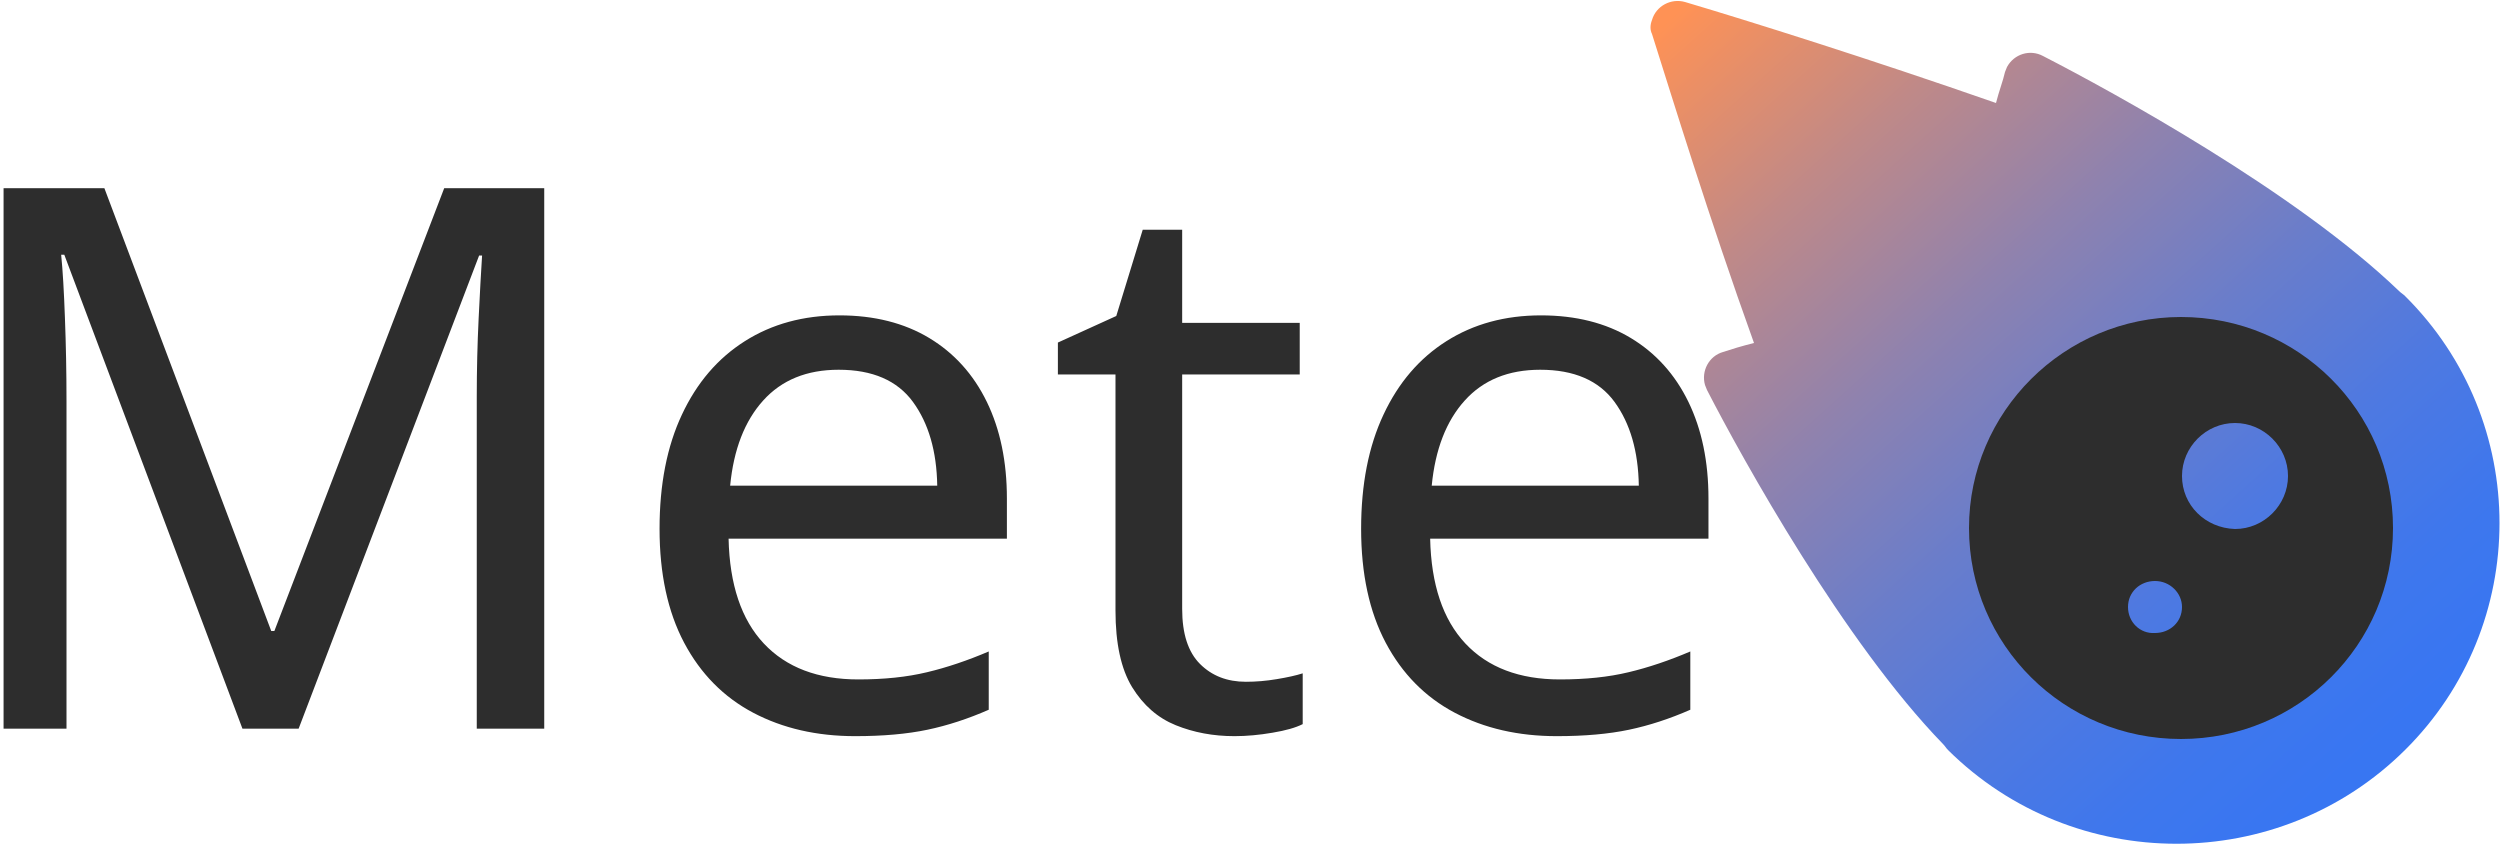
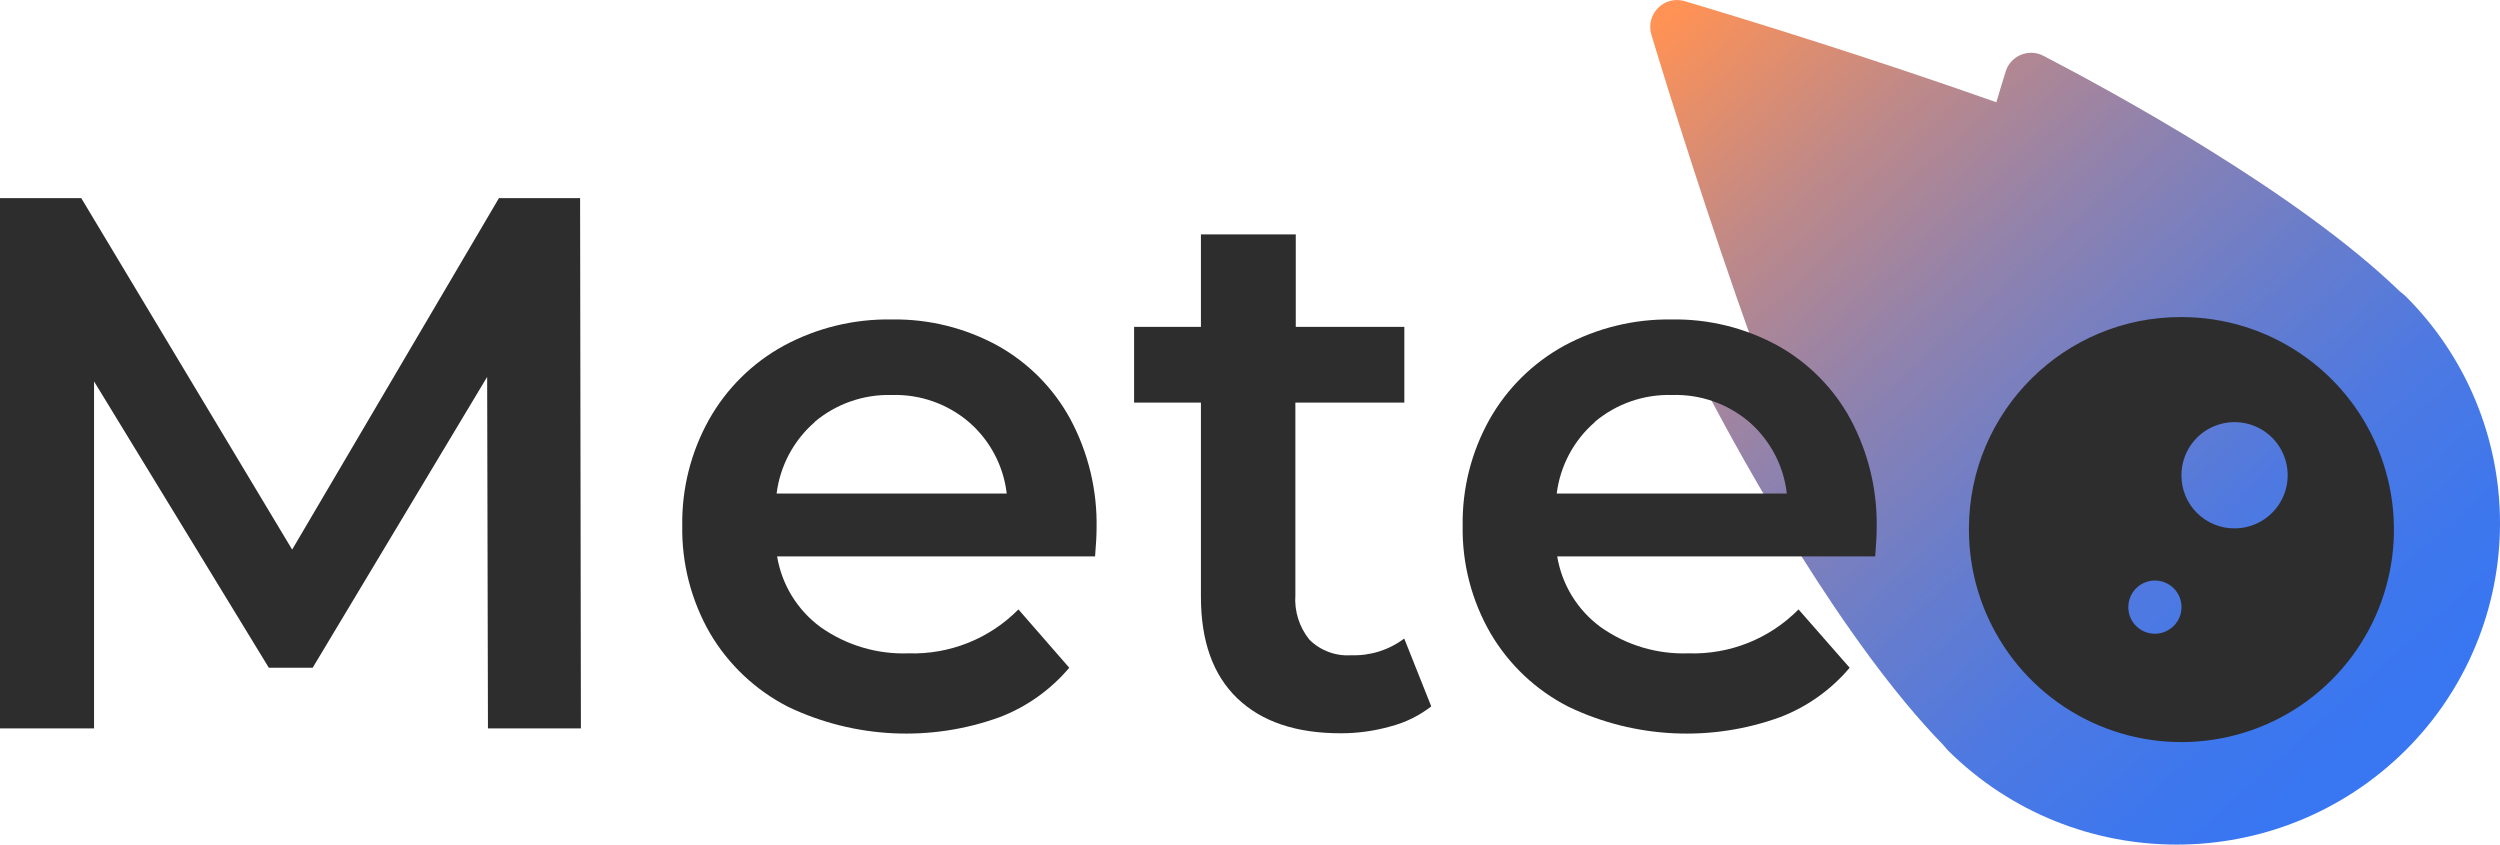
- <svg xmlns="http://www.w3.org/2000/svg" version="1.1" id="Layer_1" x="0px" y="0px" viewBox="0 0 250 85" style="enable-background:new 0 0 250 85;" xml:space="preserve">
-   <style type="text/css">
- 	.st0{fill:#2D2D2D;}
- 	.st1{fill:url(#SVGID_1_);}
- 	.st2{font-family:'Montserrat-SemiBold';}
- 	.st3{font-size:75.709px;}
- </style>
-   <ellipse class="st0" cx="219.1" cy="51.8" rx="25.4" ry="26.4" />
-   <linearGradient id="SVGID_1_" gradientUnits="userSpaceOnUse" x1="113.347" y1="74.579" x2="181.182" y2="-0.76" gradientTransform="matrix(-1 0 0 1 351.0381 0)">
-     <stop offset="0" style="stop-color:#3876F2" />
-     <stop offset="0.111" style="stop-color:#3E77ED" />
-     <stop offset="0.256" style="stop-color:#4E79E1" />
-     <stop offset="0.42" style="stop-color:#697DCB" />
-     <stop offset="0.597" style="stop-color:#8F82AE" />
-     <stop offset="0.786" style="stop-color:#BF8988" />
-     <stop offset="0.981" style="stop-color:#F9915A" />
-     <stop offset="1" style="stop-color:#FF9255" />
-   </linearGradient>
-   <path class="st1" d="M165.2,2c0.4-1.4,1.9-2.2,3.3-1.8c6.4,1.9,18.5,5.7,31.1,10.1c0.3-1.2,0.7-2.2,0.9-3.1c0.1-0.2,0.1-0.3,0.2-0.5  c0.7-1.3,2.3-1.8,3.6-1.1c7,3.6,25.3,13.6,35.6,23.5c0.2,0.2,0.4,0.3,0.6,0.5l0,0c12.6,12.5,12.6,32.9,0,45.4  c-12.6,12.5-33.1,12.5-45.7,0c-0.2-0.2-0.3-0.4-0.5-0.6c-9.9-10.2-20-28.4-23.6-35.4c-0.1-0.2-0.1-0.3-0.2-0.5  c-0.4-1.4,0.4-2.9,1.8-3.3c0.9-0.3,1.9-0.6,3.1-0.9c-4.5-12.5-8.2-24.6-10.2-30.9C165,3,165,2.5,165.2,2z M196.9,52.8  c0,11.7,9.5,21.1,21.2,21.1c11.7,0,21.2-9.4,21.2-21.1c0-11.7-9.5-21.1-21.2-21.1C206.4,31.7,196.9,41.2,196.9,52.8  C196.9,52.8,196.9,52.8,196.9,52.8z M218.2,47.6C218.2,47.6,218.2,47.5,218.2,47.6c0-2.9,2.4-5.3,5.3-5.3c2.9,0,5.3,2.4,5.3,5.3  c0,2.9-2.4,5.3-5.3,5.3C220.5,52.8,218.2,50.5,218.2,47.6L218.2,47.6z M212.8,60.7c0-1.5,1.2-2.6,2.7-2.6c1.5,0,2.7,1.2,2.7,2.6  c0,1.5-1.2,2.6-2.7,2.6C214,63.4,212.8,62.2,212.8,60.7L212.8,60.7z" />
-   <text transform="matrix(1.0018 0 0 1 -7 72.8652)" class="st0 st2 st3">Mete</text>
+ <svg xmlns="http://www.w3.org/2000/svg" id="Layer_1" data-name="Layer 1" viewBox="0 0 249.87 84.42">
+   <defs>
+     <style>.cls-1{fill:#2d2d2d;}.cls-2{fill:url(#linear-gradient);}</style>
+     <linearGradient id="linear-gradient" x1="113.35" y1="74.58" x2="181.18" y2="-0.76" gradientTransform="matrix(-1, 0, 0, 1, 351.04, 0)" gradientUnits="userSpaceOnUse">
+       <stop offset="0" stop-color="#3876f2" />
+       <stop offset="0.11" stop-color="#3e77ed" />
+       <stop offset="0.26" stop-color="#4e79e1" />
+       <stop offset="0.42" stop-color="#697dcb" />
+       <stop offset="0.6" stop-color="#8f82ae" />
+       <stop offset="0.79" stop-color="#bf8988" />
+       <stop offset="0.98" stop-color="#f9915a" />
+       <stop offset="1" stop-color="#ff9255" />
+     </linearGradient>
+   </defs>
+   <ellipse class="cls-1" cx="218.99" cy="51.7" rx="25.37" ry="26.38" />
+   <path class="cls-2" d="M165.18,2A2.67,2.67,0,0,1,168.52.19c6.42,1.91,18.55,5.65,31.14,10.1.35-1.15.66-2.22.93-3.06a2.43,2.43,0,0,1,.19-.47,2.67,2.67,0,0,1,3.61-1.1c7,3.64,25.34,13.62,35.56,23.5.19.16.42.33.59.49h0a32,32,0,0,1,0,45.43,32.47,32.47,0,0,1-45.71,0c-.17-.17-.34-.4-.5-.58-9.92-10.16-20-28.38-23.64-35.35a2.76,2.76,0,0,1-.2-.47,2.65,2.65,0,0,1,1.78-3.31l3.08-.92C170.86,21.92,167.1,9.88,165.17,3.5A2.58,2.58,0,0,1,165.18,2Zm31.74,50.87a21.24,21.24,0,1,0,21.24-21.11,21.17,21.17,0,0,0-21.24,21.11Zm21.24-5.28v0a5.31,5.31,0,1,1,5.31,5.29,5.28,5.28,0,0,1-5.31-5.29Zm-5.31,13.19a2.66,2.66,0,1,1,2.65,2.63,2.65,2.65,0,0,1-2.65-2.63Z" transform="translate(-0.13 -0.07)" />
+   <path class="cls-1" d="M48.9,72.87l-.08-35.13L31.38,66.81H27L9.53,38.19V72.87H.13v-53H8.25L29.33,55,50,19.87h8.11l.08,53Z" transform="translate(-0.13 -0.07)" />
+   <path class="cls-1" d="M109.58,55.68H77.8a11,11,0,0,0,4.36,7.08,14.32,14.32,0,0,0,8.76,2.61,14.78,14.78,0,0,0,11-4.39L107,66.81a17.12,17.12,0,0,1-6.9,4.92,27.39,27.39,0,0,1-21.17-1,19.18,19.18,0,0,1-7.85-7.39,20.84,20.84,0,0,1-2.76-10.71A21.09,21.09,0,0,1,71,42a19.07,19.07,0,0,1,7.47-7.38A21.9,21.9,0,0,1,89.25,32a21.3,21.3,0,0,1,10.58,2.61,18.52,18.52,0,0,1,7.28,7.35,22.16,22.16,0,0,1,2.62,10.94C109.73,53.53,109.68,54.47,109.58,55.68Zm-28-13.44a11.32,11.32,0,0,0-3.83,7.16h23A11.15,11.15,0,0,0,97,42.28a11.33,11.33,0,0,0-7.74-2.73A11.47,11.47,0,0,0,81.55,42.24Z" transform="translate(-0.13 -0.07)" />
+   <path class="cls-1" d="M143.18,70.67a11.17,11.17,0,0,1-4.06,2,18.1,18.1,0,0,1-5,.69q-6.68,0-10.32-3.49t-3.64-10.14V40.31h-6.68V32.74h6.68V23.5h9.48v9.24h10.85v7.57H129.6V59.54A6.37,6.37,0,0,0,131,64a5.39,5.39,0,0,0,4.17,1.56,8.32,8.32,0,0,0,5.31-1.67Z" transform="translate(-0.13 -0.07)" />
+   <path class="cls-1" d="M187.55,55.68H155.77a11,11,0,0,0,4.36,7.08,14.32,14.32,0,0,0,8.76,2.61,14.77,14.77,0,0,0,11-4.39L185,66.81a17.12,17.12,0,0,1-6.9,4.92,27.36,27.36,0,0,1-21.16-1,19.06,19.06,0,0,1-7.85-7.39,20.75,20.75,0,0,1-2.77-10.71A21.09,21.09,0,0,1,149,42a19.13,19.13,0,0,1,7.47-7.38A21.92,21.92,0,0,1,167.22,32a21.28,21.28,0,0,1,10.58,2.61,18.52,18.52,0,0,1,7.28,7.35,22.16,22.16,0,0,1,2.62,10.94C187.7,53.53,187.65,54.47,187.55,55.68Zm-28-13.44a11.32,11.32,0,0,0-3.83,7.16h23A11.15,11.15,0,0,0,175,42.28a11.32,11.32,0,0,0-7.74-2.73A11.47,11.47,0,0,0,159.52,42.24Z" transform="translate(-0.13 -0.07)" />
</svg>
